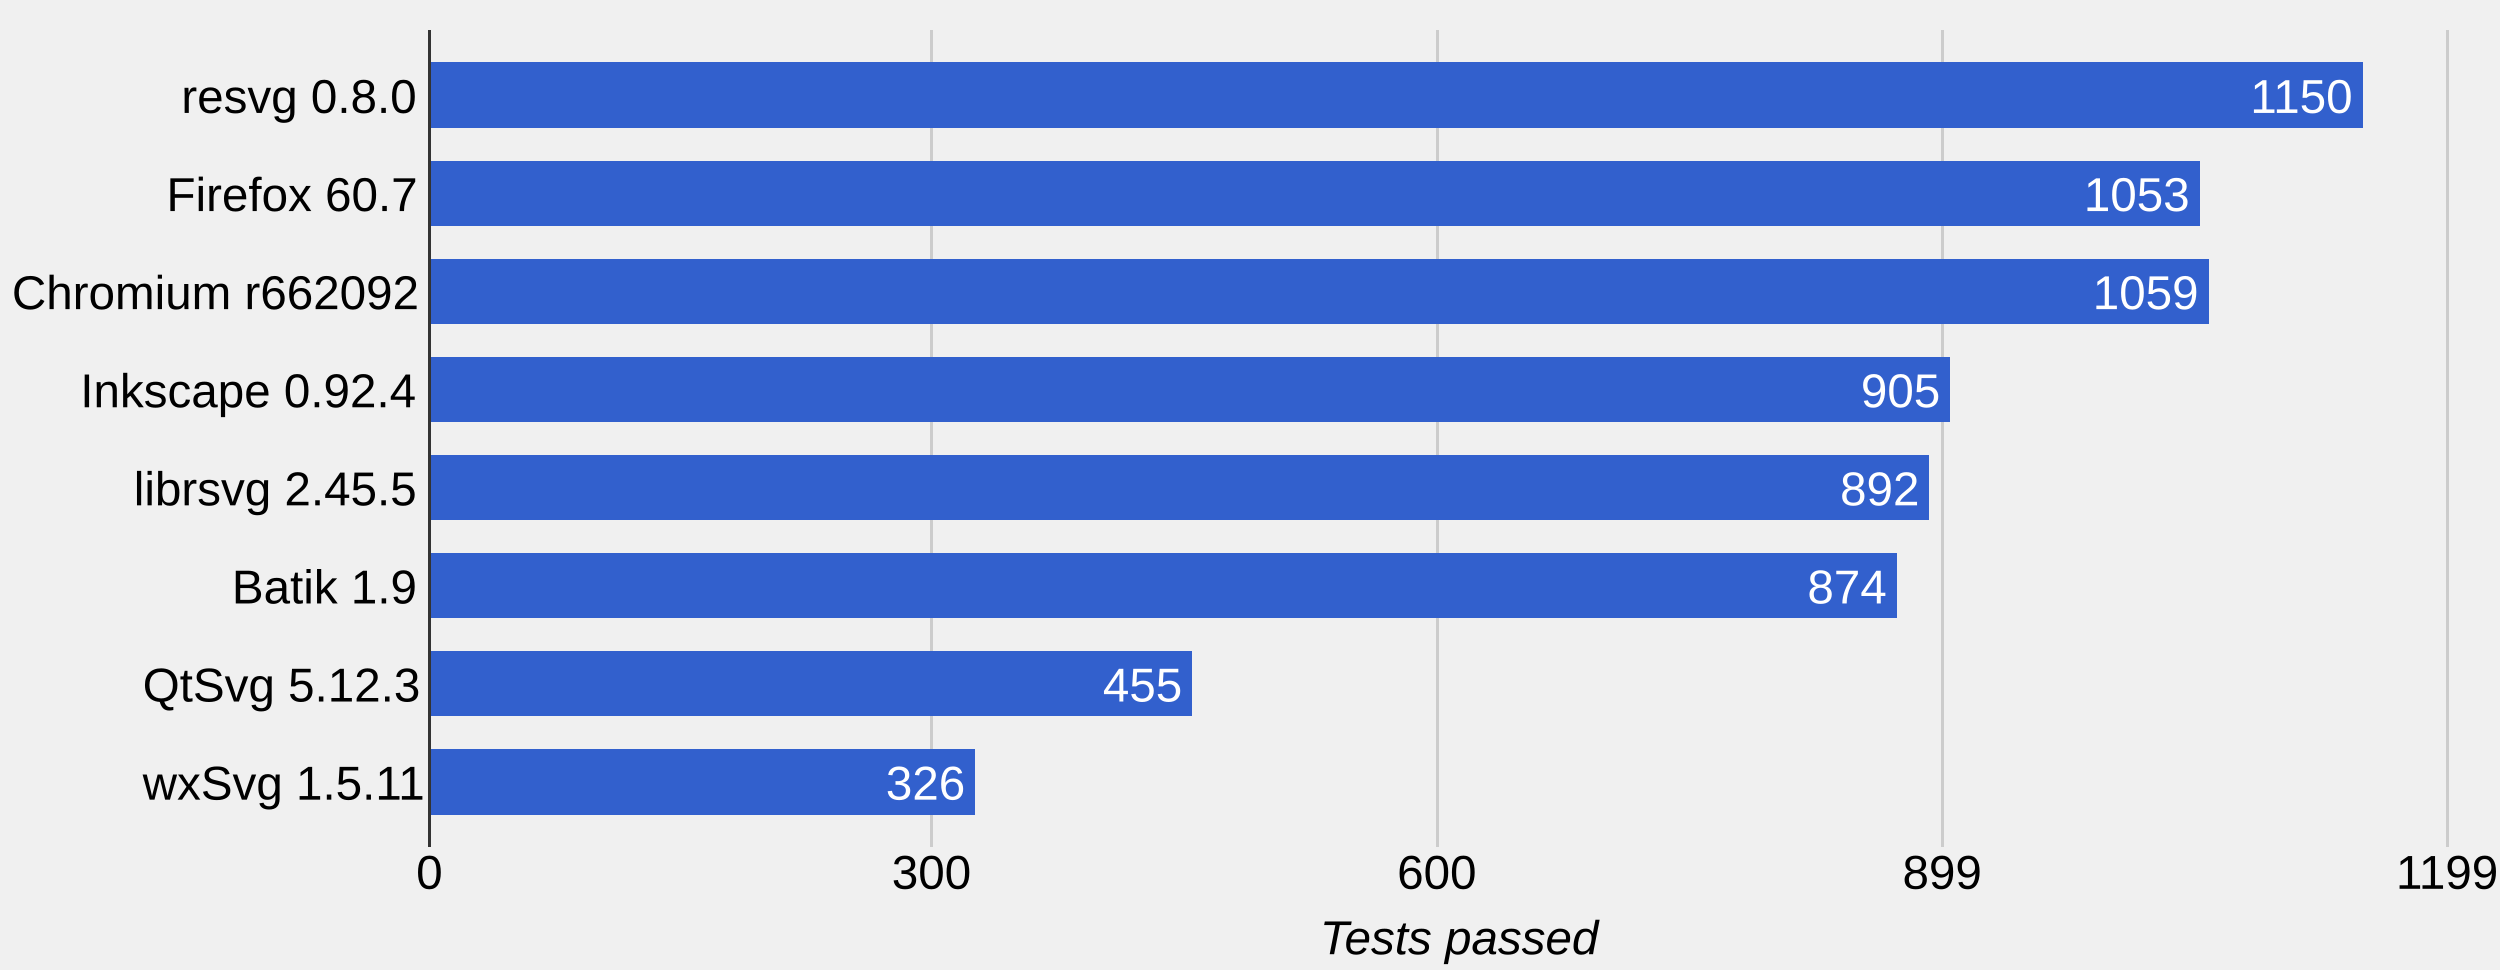
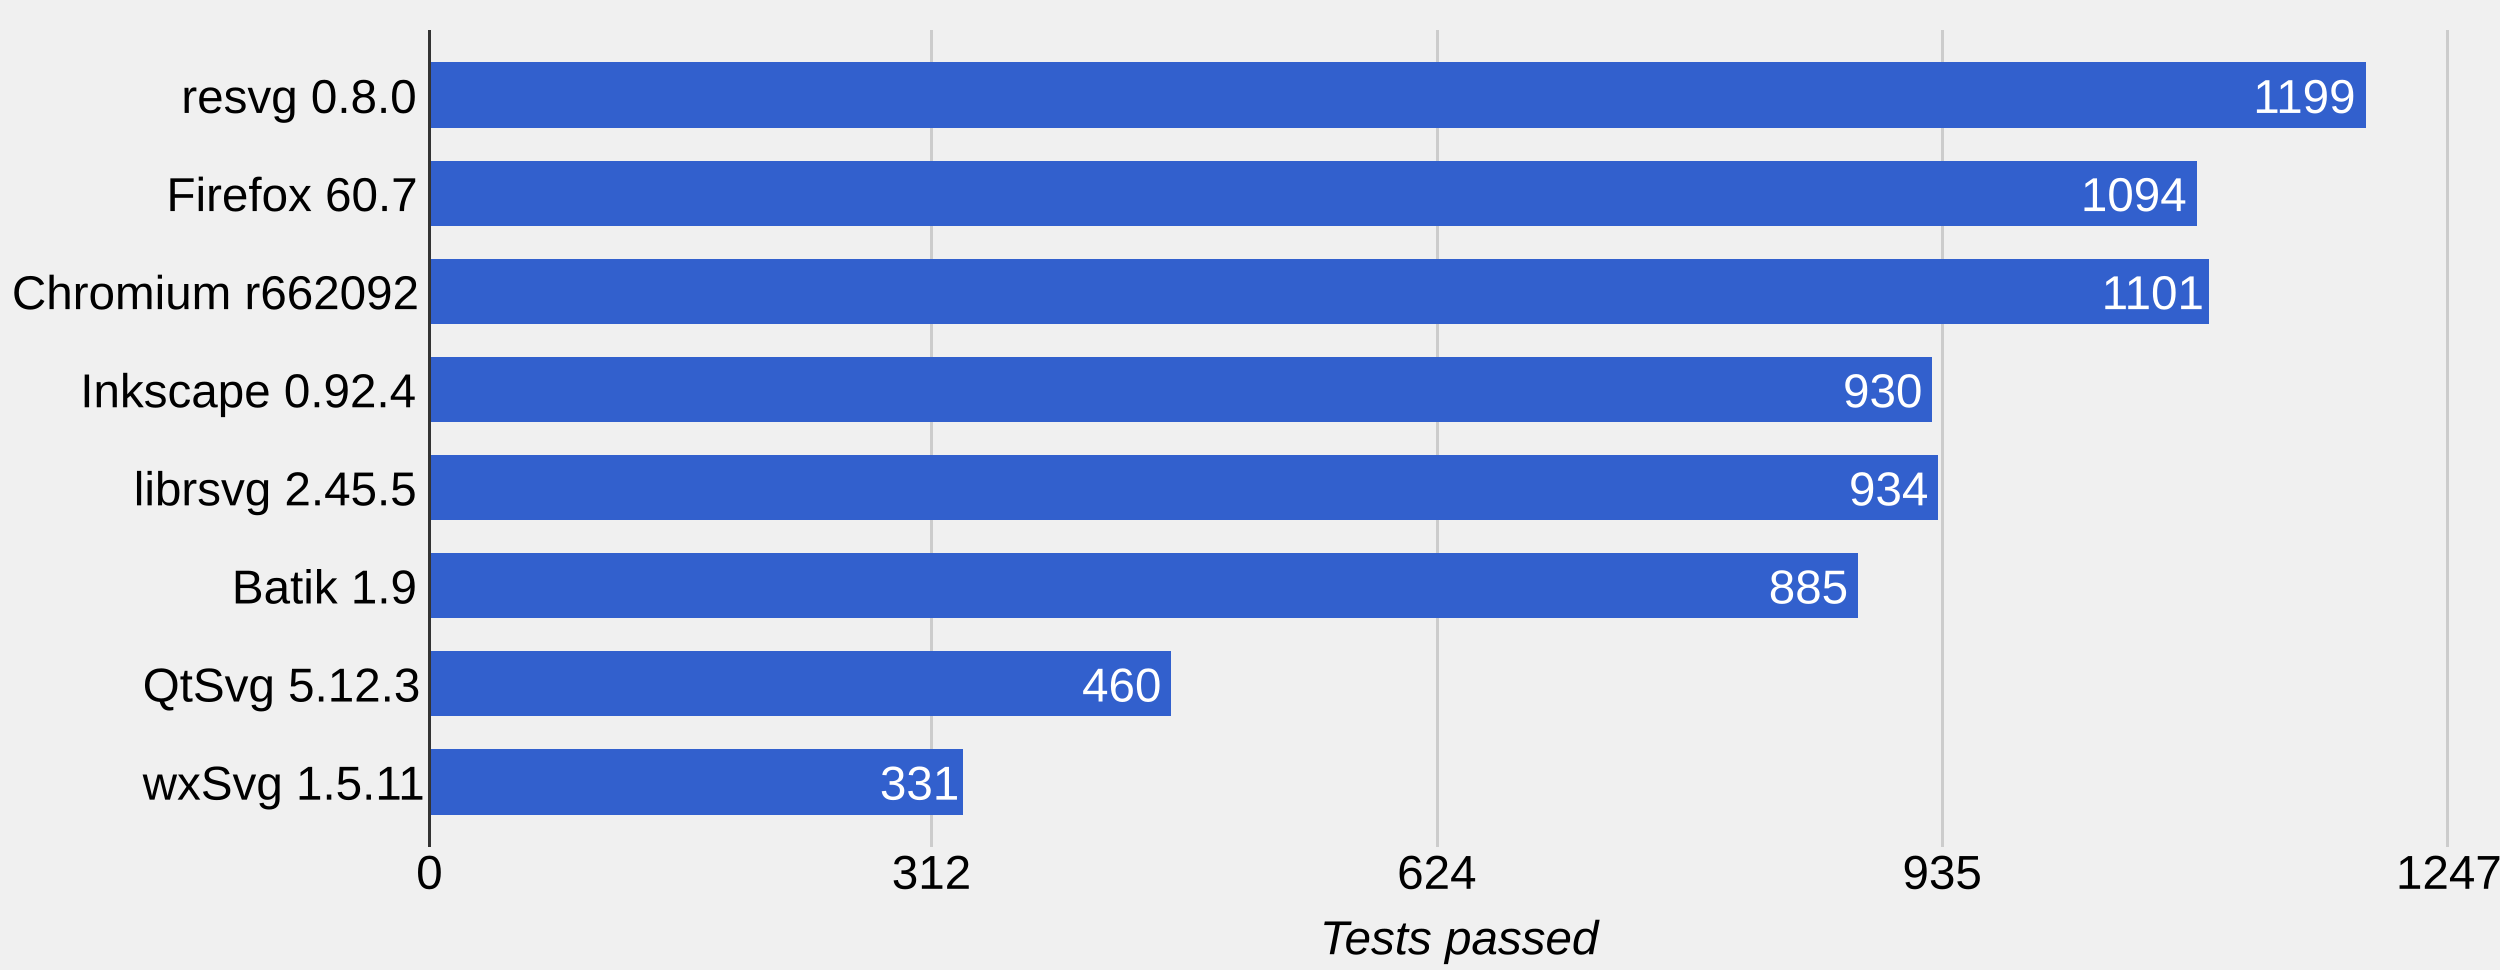
<svg xmlns="http://www.w3.org/2000/svg" height="326" shape-rendering="crispEdges" width="841">
  <text font-family="Arial" font-size="16" x="61" y="38">resvg 0.8.0</text>
  <text font-family="Arial" font-size="16" x="56" y="71">Firefox 60.7</text>
  <text font-family="Arial" font-size="16" x="4" y="104">Chromium r662092</text>
  <text font-family="Arial" font-size="16" x="27" y="137">Inkscape 0.92.4</text>
  <text font-family="Arial" font-size="16" x="45" y="170">librsvg 2.45.5</text>
  <text font-family="Arial" font-size="16" x="78" y="203">Batik 1.9</text>
  <text font-family="Arial" font-size="16" x="48" y="236">QtSvg 5.12.3</text>
  <text font-family="Arial" font-size="16" x="48" y="269">wxSvg 1.5.11</text>
  <rect fill="#ccc" height="275" width="1" x="144" y="10" />
  <text fill="#000" font-family="Arial" font-size="16" x="140" y="299">0</text>
  <rect fill="#ccc" height="275" width="1" x="313" y="10" />
-   <text fill="#000" font-family="Arial" font-size="16" x="300" y="299">300</text>
+   <text fill="#000" font-family="Arial" font-size="16" x="300" y="299">312</text>
  <rect fill="#ccc" height="275" width="1" x="483" y="10" />
-   <text fill="#000" font-family="Arial" font-size="16" x="470" y="299">600</text>
+   <text fill="#000" font-family="Arial" font-size="16" x="470" y="299">624</text>
  <rect fill="#ccc" height="275" width="1" x="653" y="10" />
-   <text fill="#000" font-family="Arial" font-size="16" x="640" y="299">899</text>
+   <text fill="#000" font-family="Arial" font-size="16" x="640" y="299">935</text>
  <rect fill="#ccc" height="275" width="1" x="823" y="10" />
-   <text fill="#000" font-family="Arial" font-size="16" x="806" y="299">1199</text>
-   <rect fill="#3260cd" height="22" width="651" x="144" y="21" />
-   <text fill="#fff" font-family="Arial" font-size="16" x="757" y="38">1150</text>
-   <rect fill="#3260cd" height="22" width="596" x="144" y="54" />
-   <text fill="#fff" font-family="Arial" font-size="16" x="701" y="71">1053</text>
+   <text fill="#000" font-family="Arial" font-size="16" x="806" y="299">1247</text>
+   <rect fill="#3260cd" height="22" width="652" x="144" y="21" />
+   <text fill="#fff" font-family="Arial" font-size="16" x="758" y="38">1199</text>
+   <rect fill="#3260cd" height="22" width="595" x="144" y="54" />
+   <text fill="#fff" font-family="Arial" font-size="16" x="700" y="71">1094</text>
  <rect fill="#3260cd" height="22" width="599" x="144" y="87" />
-   <text fill="#fff" font-family="Arial" font-size="16" x="704" y="104">1059</text>
-   <rect fill="#3260cd" height="22" width="512" x="144" y="120" />
-   <text fill="#fff" font-family="Arial" font-size="16" x="626" y="137">905</text>
-   <rect fill="#3260cd" height="22" width="505" x="144" y="153" />
-   <text fill="#fff" font-family="Arial" font-size="16" x="619" y="170">892</text>
-   <rect fill="#3260cd" height="22" width="494" x="144" y="186" />
-   <text fill="#fff" font-family="Arial" font-size="16" x="608" y="203">874</text>
-   <rect fill="#3260cd" height="22" width="257" x="144" y="219" />
-   <text fill="#fff" font-family="Arial" font-size="16" x="371" y="236">455</text>
-   <rect fill="#3260cd" height="22" width="184" x="144" y="252" />
-   <text fill="#fff" font-family="Arial" font-size="16" x="298" y="269">326</text>
+   <text fill="#fff" font-family="Arial" font-size="16" x="707" y="104">1101</text>
+   <rect fill="#3260cd" height="22" width="506" x="144" y="120" />
+   <text fill="#fff" font-family="Arial" font-size="16" x="620" y="137">930</text>
+   <rect fill="#3260cd" height="22" width="508" x="144" y="153" />
+   <text fill="#fff" font-family="Arial" font-size="16" x="622" y="170">934</text>
+   <rect fill="#3260cd" height="22" width="481" x="144" y="186" />
+   <text fill="#fff" font-family="Arial" font-size="16" x="595" y="203">885</text>
+   <rect fill="#3260cd" height="22" width="250" x="144" y="219" />
+   <text fill="#fff" font-family="Arial" font-size="16" x="364" y="236">460</text>
+   <rect fill="#3260cd" height="22" width="180" x="144" y="252" />
+   <text fill="#fff" font-family="Arial" font-size="16" x="296" y="269">331</text>
  <rect fill="#333" height="275" width="1" x="144" y="10" />
  <text font-family="Arial" font-size="16" font-style="italic" x="444" y="321">Tests passed</text>
</svg>
